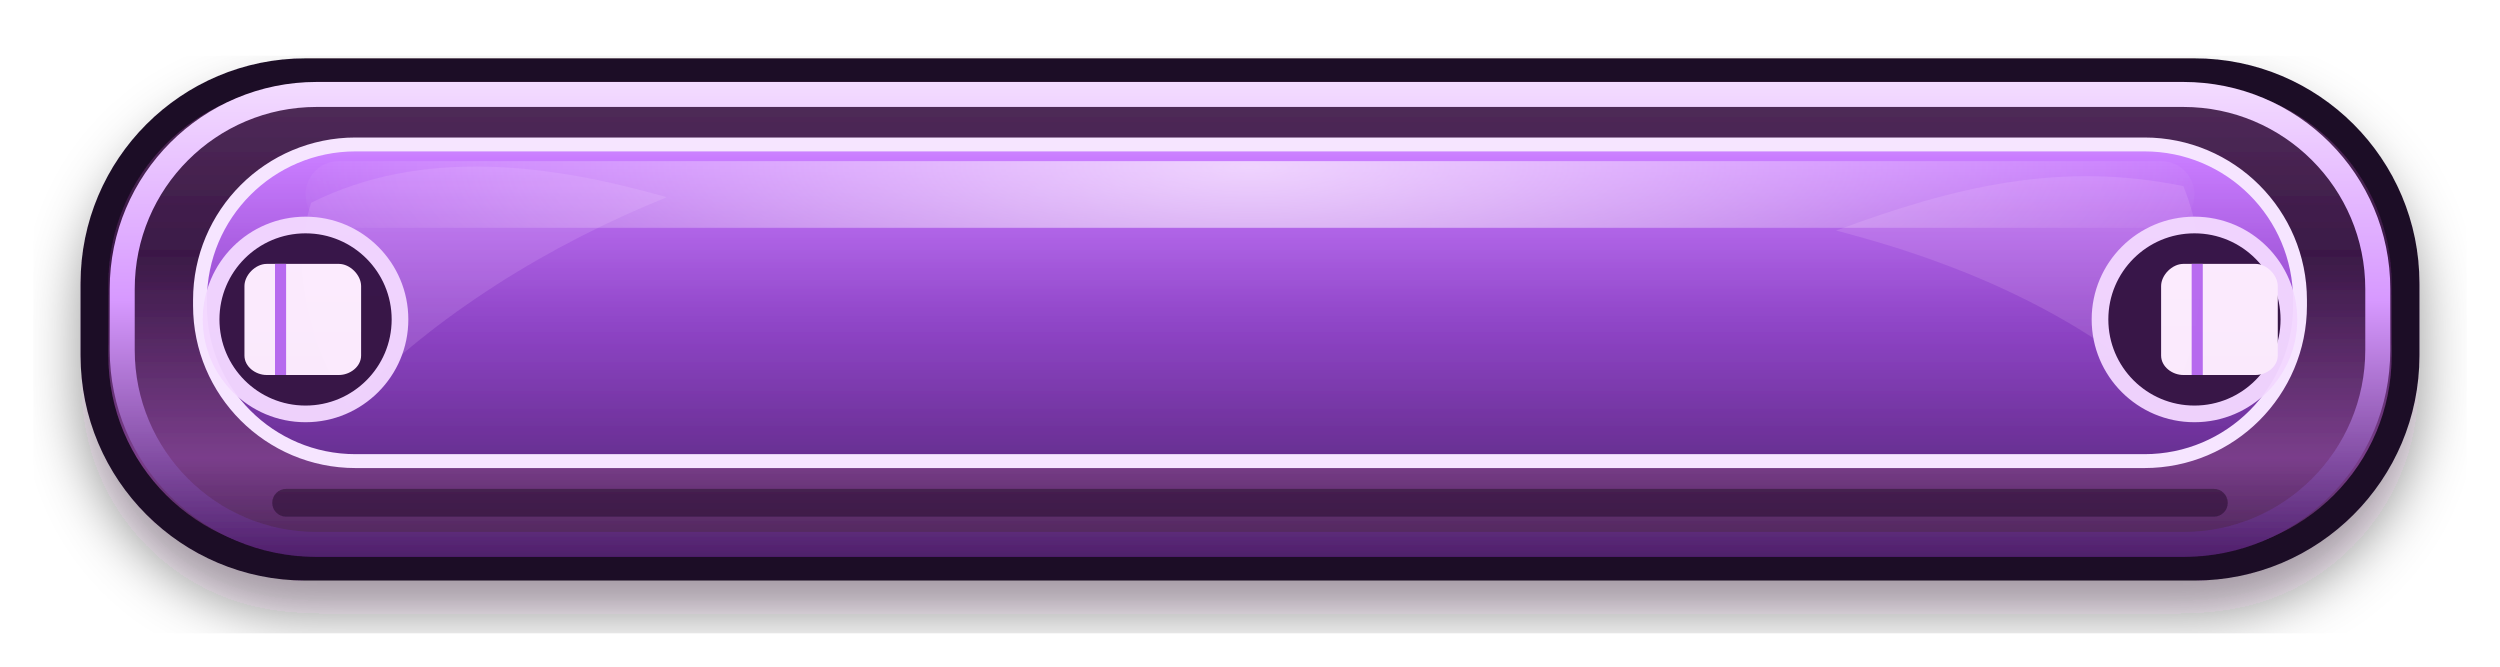
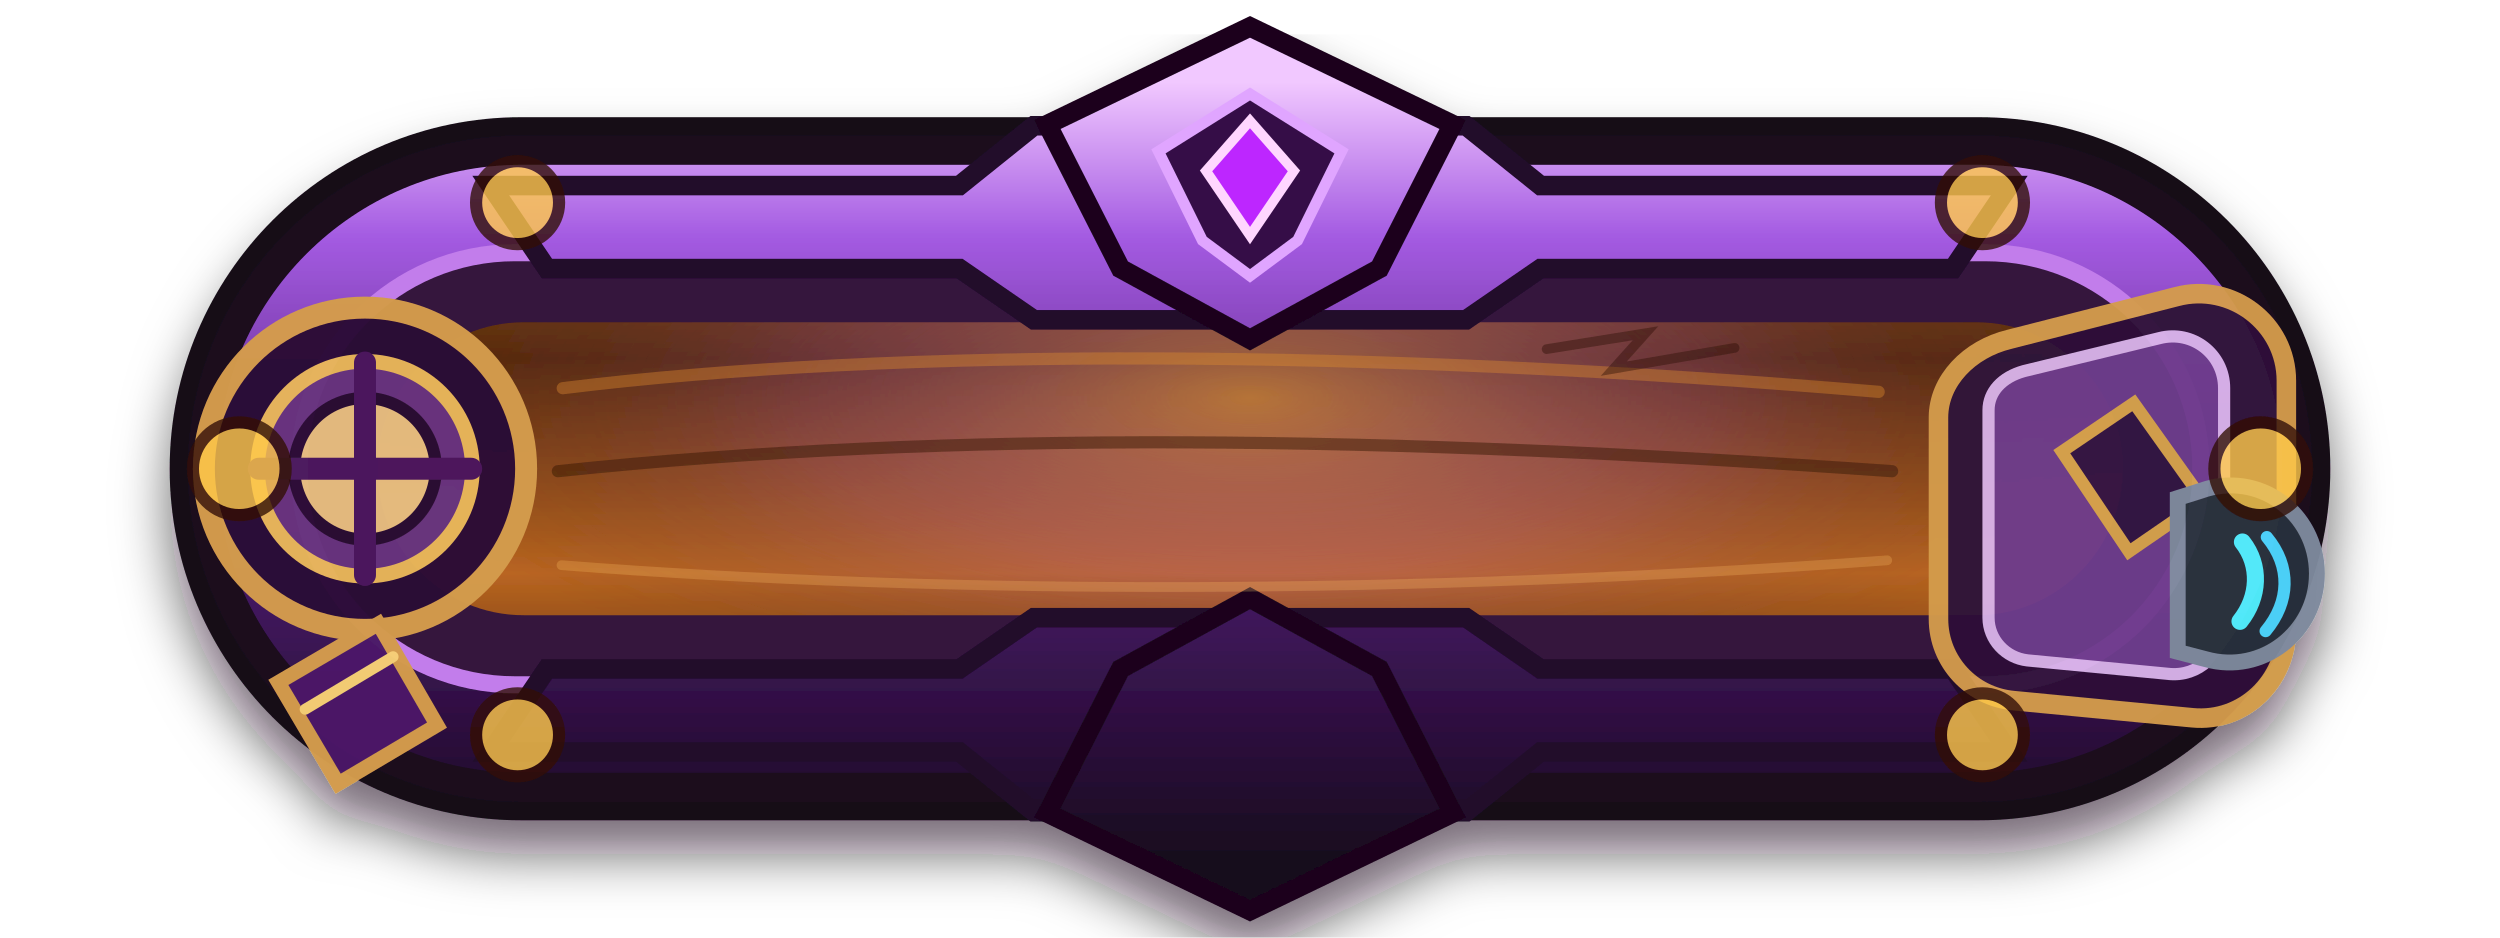
- <svg xmlns="http://www.w3.org/2000/svg" width="900" height="240" viewBox="0 0 900 240" fill="none">
+ <svg xmlns="http://www.w3.org/2000/svg" width="2048" height="768" viewBox="0 0 2048 768" fill="none">
  <defs>
-     <linearGradient id="woodBasePve" x1="450" y1="18" x2="450" y2="222" gradientUnits="userSpaceOnUse">
-       <stop stop-color="#56305D" />
-       <stop offset="0.36" stop-color="#3B1947" />
-       <stop offset="0.72" stop-color="#7A3E8B" />
-       <stop offset="1" stop-color="#28122F" />
+     <linearGradient id="wood" x1="1024" y1="118" x2="1024" y2="635" gradientUnits="userSpaceOnUse">
+       <stop stop-color="#9E5C20" />
+       <stop offset="0.34" stop-color="#5A2B0D" />
+       <stop offset="0.68" stop-color="#B96521" />
+       <stop offset="1" stop-color="#3C1A08" />
    </linearGradient>
-     <linearGradient id="violetPlate" x1="450" y1="26" x2="450" y2="182" gradientUnits="userSpaceOnUse">
-       <stop stop-color="#E7CCFF" />
-       <stop offset="0.2" stop-color="#C97CFF" />
-       <stop offset="0.58" stop-color="#8F45C7" />
-       <stop offset="1" stop-color="#5A267F" />
+     <linearGradient id="violet" x1="1024" y1="67" x2="1024" y2="699" gradientUnits="userSpaceOnUse">
+       <stop stop-color="#F1C8FF" />
+       <stop offset="0.2" stop-color="#A45BE2" />
+       <stop offset="0.58" stop-color="#4D1C70" />
+       <stop offset="1" stop-color="#19071F" />
    </linearGradient>
-     <linearGradient id="violetEdge" x1="450" y1="14" x2="450" y2="202" gradientUnits="userSpaceOnUse">
-       <stop stop-color="#F9E9FF" />
-       <stop offset="0.5" stop-color="#D799FF" />
-       <stop offset="1" stop-color="#4C1D68" />
+     <linearGradient id="gold" x1="1024" y1="98" x2="1024" y2="642" gradientUnits="userSpaceOnUse">
+       <stop stop-color="#FFE995" />
+       <stop offset="0.42" stop-color="#C97B18" />
+       <stop offset="1" stop-color="#642B08" />
    </linearGradient>
-     <radialGradient id="shinePve" cx="0" cy="0" r="1" gradientUnits="userSpaceOnUse" gradientTransform="translate(450 60) rotate(90) scale(96 360)">
-       <stop stop-color="#FFF6FF" stop-opacity="0.72" />
-       <stop offset="1" stop-color="#FFF6FF" stop-opacity="0" />
+     <radialGradient id="magicGlow" cx="0" cy="0" r="1" gradientUnits="userSpaceOnUse" gradientTransform="translate(1024 326) rotate(90) scale(270 720)">
+       <stop stop-color="#FFB15D" stop-opacity="0.5" />
+       <stop offset="0.54" stop-color="#B760FF" stop-opacity="0.16" />
+       <stop offset="1" stop-color="#000" stop-opacity="0" />
    </radialGradient>
-     <filter id="shadowPve" x="12" y="8" width="876" height="220" filterUnits="userSpaceOnUse" color-interpolation-filters="sRGB">
-       <feDropShadow dx="0" dy="12" stdDeviation="10" flood-color="#16071C" flood-opacity="0.42" />
+     <filter id="drop" x="0" y="0" width="2048" height="768" filterUnits="userSpaceOnUse" color-interpolation-filters="sRGB">
+       <feDropShadow dx="0" dy="28" stdDeviation="22" flood-color="#0C0310" flood-opacity="0.58" />
    </filter>
  </defs>
-   <g filter="url(#shadowPve)">
-     <rect x="34" y="26" width="832" height="178" rx="76" fill="url(#woodBasePve)" />
-     <rect x="34" y="26" width="832" height="178" rx="76" stroke="#1F0B27" stroke-width="10" />
-     <rect x="44" y="34" width="812" height="162" rx="70" stroke="url(#violetEdge)" stroke-width="9" />
-     <rect x="72" y="52" width="756" height="114" rx="56" fill="url(#violetPlate)" />
-     <rect x="72" y="52" width="756" height="114" rx="56" stroke="#F6E5FF" stroke-width="5" />
-     <path d="M112 73C152 53 198 59 240 71C198 88 157 113 125 146C112 124 104 99 112 73Z" fill="#F0C2FF" fill-opacity="0.17" />
-     <path d="M786 67C742 58 704 67 661 83C715 97 752 117 782 143C792 123 797 94 786 67Z" fill="#FFD7FF" fill-opacity="0.14" />
-     <rect x="110" y="58" width="680" height="24" rx="12" fill="url(#shinePve)" />
-     <rect x="98" y="176" width="704" height="10" rx="5" fill="#27102F" fill-opacity="0.55" />
+   <g filter="url(#drop)">
+     <path d="M139 384C139 225 268 96 427 96H1621C1780 96 1909 225 1909 384C1909 543 1780 672 1621 672H427C268 672 139 543 139 384Z" fill="#160719" />
+     <path d="M166 384C166 240 283 123 427 123H1621C1765 123 1882 240 1882 384C1882 528 1765 645 1621 645H427C283 645 166 528 166 384Z" fill="url(#violet)" stroke="#1A081E" stroke-width="24" />
+     <path d="M245 384C245 286 324 207 422 207H1626C1724 207 1803 286 1803 384C1803 482 1724 561 1626 561H422C324 561 245 482 245 384Z" fill="#35153E" stroke="#C27DEB" stroke-width="14" />
+     <path d="M309 384C309 318 363 264 429 264H1619C1685 264 1739 318 1739 384C1739 450 1685 504 1619 504H429C363 504 309 450 309 384Z" fill="url(#wood)" />
+     <path d="M309 384C309 318 363 264 429 264H1619C1685 264 1739 318 1739 384C1739 450 1685 504 1619 504H429C363 504 309 450 309 384Z" fill="url(#magicGlow)" />
+     <path d="M402 152H786L847 103H1201L1262 152H1646L1600 220H1262L1201 262H847L786 220H448L402 152Z" fill="url(#violet)" stroke="#21072C" stroke-width="16" />
+     <path d="M402 616H786L847 665H1201L1262 616H1646L1600 548H1262L1201 506H847L786 548H448L402 616Z" fill="url(#violet)" stroke="#21072C" stroke-width="16" />
+     <path d="M858 102L1024 22L1190 102L1130 220L1024 278L918 220L858 102Z" fill="url(#violet)" stroke="#1A061D" stroke-width="16" />
+     <path d="M949 124L1024 77L1099 124L1063 197L1024 226L985 197L949 124Z" fill="#351047" stroke="#E0A5FF" stroke-width="9" />
+     <path d="M988 140L1024 99L1060 140L1024 193L988 140Z" fill="#BD28FF" stroke="#FFD6FF" stroke-width="8" />
+     <path d="M858 666L1024 746L1190 666L1130 548L1024 490L918 548L858 666Z" fill="url(#violet)" stroke="#1A061D" stroke-width="16" />
+     <g opacity="0.98">
+       <circle cx="299" cy="384" r="132" fill="#2B0C36" stroke="#D39B4C" stroke-width="18" />
+       <circle cx="299" cy="384" r="88" fill="#67337D" stroke="#E7B55A" stroke-width="12" />
+       <circle cx="299" cy="384" r="58" fill="#E6BC7E" stroke="#2A0D33" stroke-width="10" />
+       <path d="M212 384H386" stroke="#4B185E" stroke-width="18" stroke-linecap="round" />
+       <path d="M299 297V471" stroke="#4B185E" stroke-width="18" stroke-linecap="round" />
+       <path d="M228 559L310 511L358 594L277 642L228 559Z" fill="#4B1A67" stroke="#D39B4C" stroke-width="12" />
+       <path d="M250 581L322 538" stroke="#F6CF74" stroke-width="9" stroke-linecap="round" />
+     </g>
    <g opacity="0.96">
-       <circle cx="110" cy="115" r="34" fill="#341342" stroke="#F2D7FF" stroke-width="6" />
-       <circle cx="790" cy="115" r="34" fill="#341342" stroke="#F2D7FF" stroke-width="6" />
-       <path d="M96 95H122C126 95 130 99 130 103V128C130 132 126 135 122 135H96C92 135 88 132 88 128V103C88 99 92 95 96 95Z" fill="#FFF0FF" />
-       <path d="M101 95V135" stroke="#B86CF0" stroke-width="4" />
-       <path d="M786 95H812C816 95 820 99 820 103V128C820 132 816 135 812 135H786C782 135 778 132 778 128V103C778 99 782 95 786 95Z" fill="#FFF0FF" />
-       <path d="M791 95V135" stroke="#B86CF0" stroke-width="4" />
+       <path d="M1646 278L1783 243C1828 231 1873 265 1873 312V516C1873 558 1838 592 1796 588L1650 574C1615 571 1588 542 1588 507V342C1588 312 1613 286 1646 278Z" fill="#2E1138" stroke="#D39B4C" stroke-width="16" />
+       <path d="M1658 304L1769 277C1796 270 1822 290 1822 318V510C1822 535 1801 555 1776 552L1661 541C1643 539 1629 524 1629 506V336C1629 321 1640 309 1658 304Z" fill="#6D3B8B" stroke="#D7B2E8" stroke-width="10" />
+       <path d="M1689 370L1748 330L1805 410L1744 452L1689 370Z" fill="#331544" stroke="#D6A24D" stroke-width="10" />
+       <path d="M1803 402C1850 385 1898 420 1898 470C1898 518 1853 553 1807 540L1784 534L1784 408L1803 402Z" fill="#29313B" stroke="#7E8A9D" stroke-width="13" />
+       <path d="M1837 444C1852 463 1851 489 1835 509" stroke="#52F0FF" stroke-width="14" stroke-linecap="round" />
+       <path d="M1857 440C1877 464 1876 493 1856 517" stroke="#4DD7FF" stroke-width="10" stroke-linecap="round" />
    </g>
+     <g opacity="0.8">
+       <circle cx="196" cy="384" r="38" fill="#FFC94A" stroke="#321006" stroke-width="10" />
+       <circle cx="424" cy="166" r="34" fill="#FFC94A" stroke="#321006" stroke-width="10" />
+       <circle cx="424" cy="602" r="34" fill="#FFC94A" stroke="#321006" stroke-width="10" />
+       <circle cx="1624" cy="166" r="34" fill="#FFC94A" stroke="#321006" stroke-width="10" />
+       <circle cx="1624" cy="602" r="34" fill="#FFC94A" stroke="#321006" stroke-width="10" />
+       <circle cx="1852" cy="384" r="38" fill="#FFC94A" stroke="#321006" stroke-width="10" />
+     </g>
+     <path d="M461 318C735 284 1127 286 1539 321" stroke="#DE8D2F" stroke-opacity="0.4" stroke-width="10" stroke-linecap="round" />
+     <path d="M457 386C780 352 1139 357 1550 386" stroke="#351506" stroke-opacity="0.48" stroke-width="10" stroke-linecap="round" />
+     <path d="M460 463C779 488 1164 487 1546 459" stroke="#FFC06A" stroke-opacity="0.26" stroke-width="8" stroke-linecap="round" />
+     <path d="M1267 286L1348 273L1322 302L1421 285" stroke="#2D1005" stroke-opacity="0.42" stroke-width="8" stroke-linecap="round" />
  </g>
</svg>
